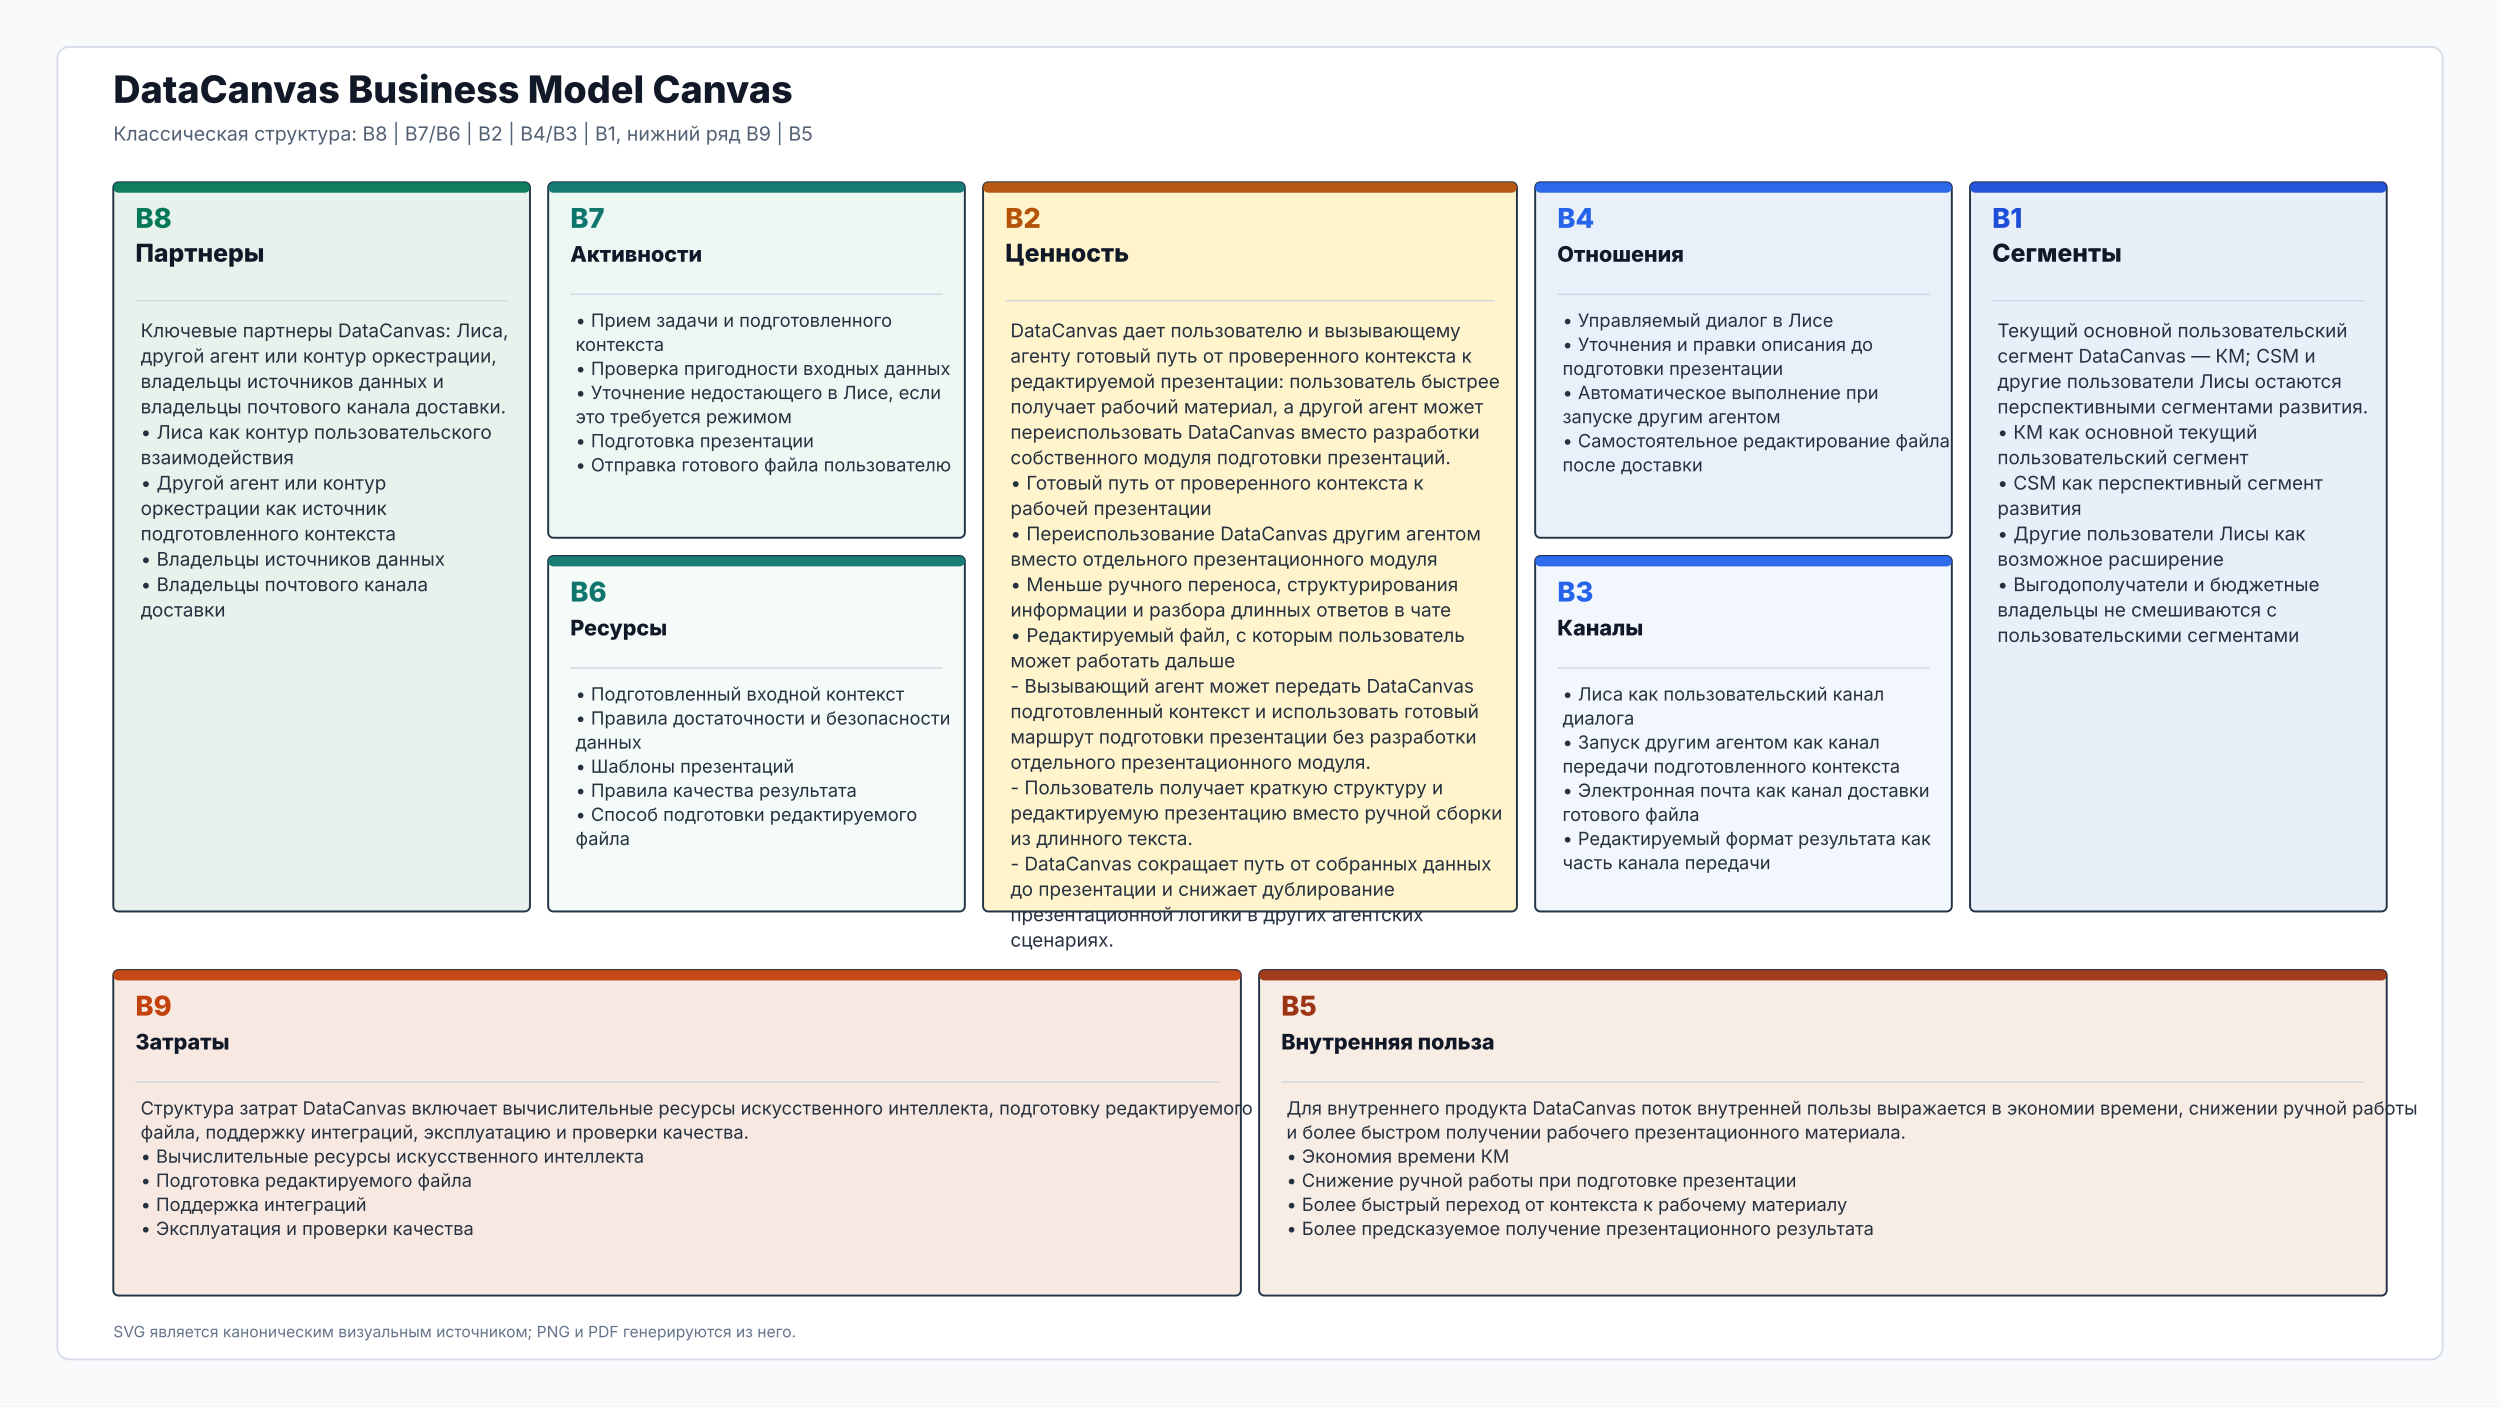
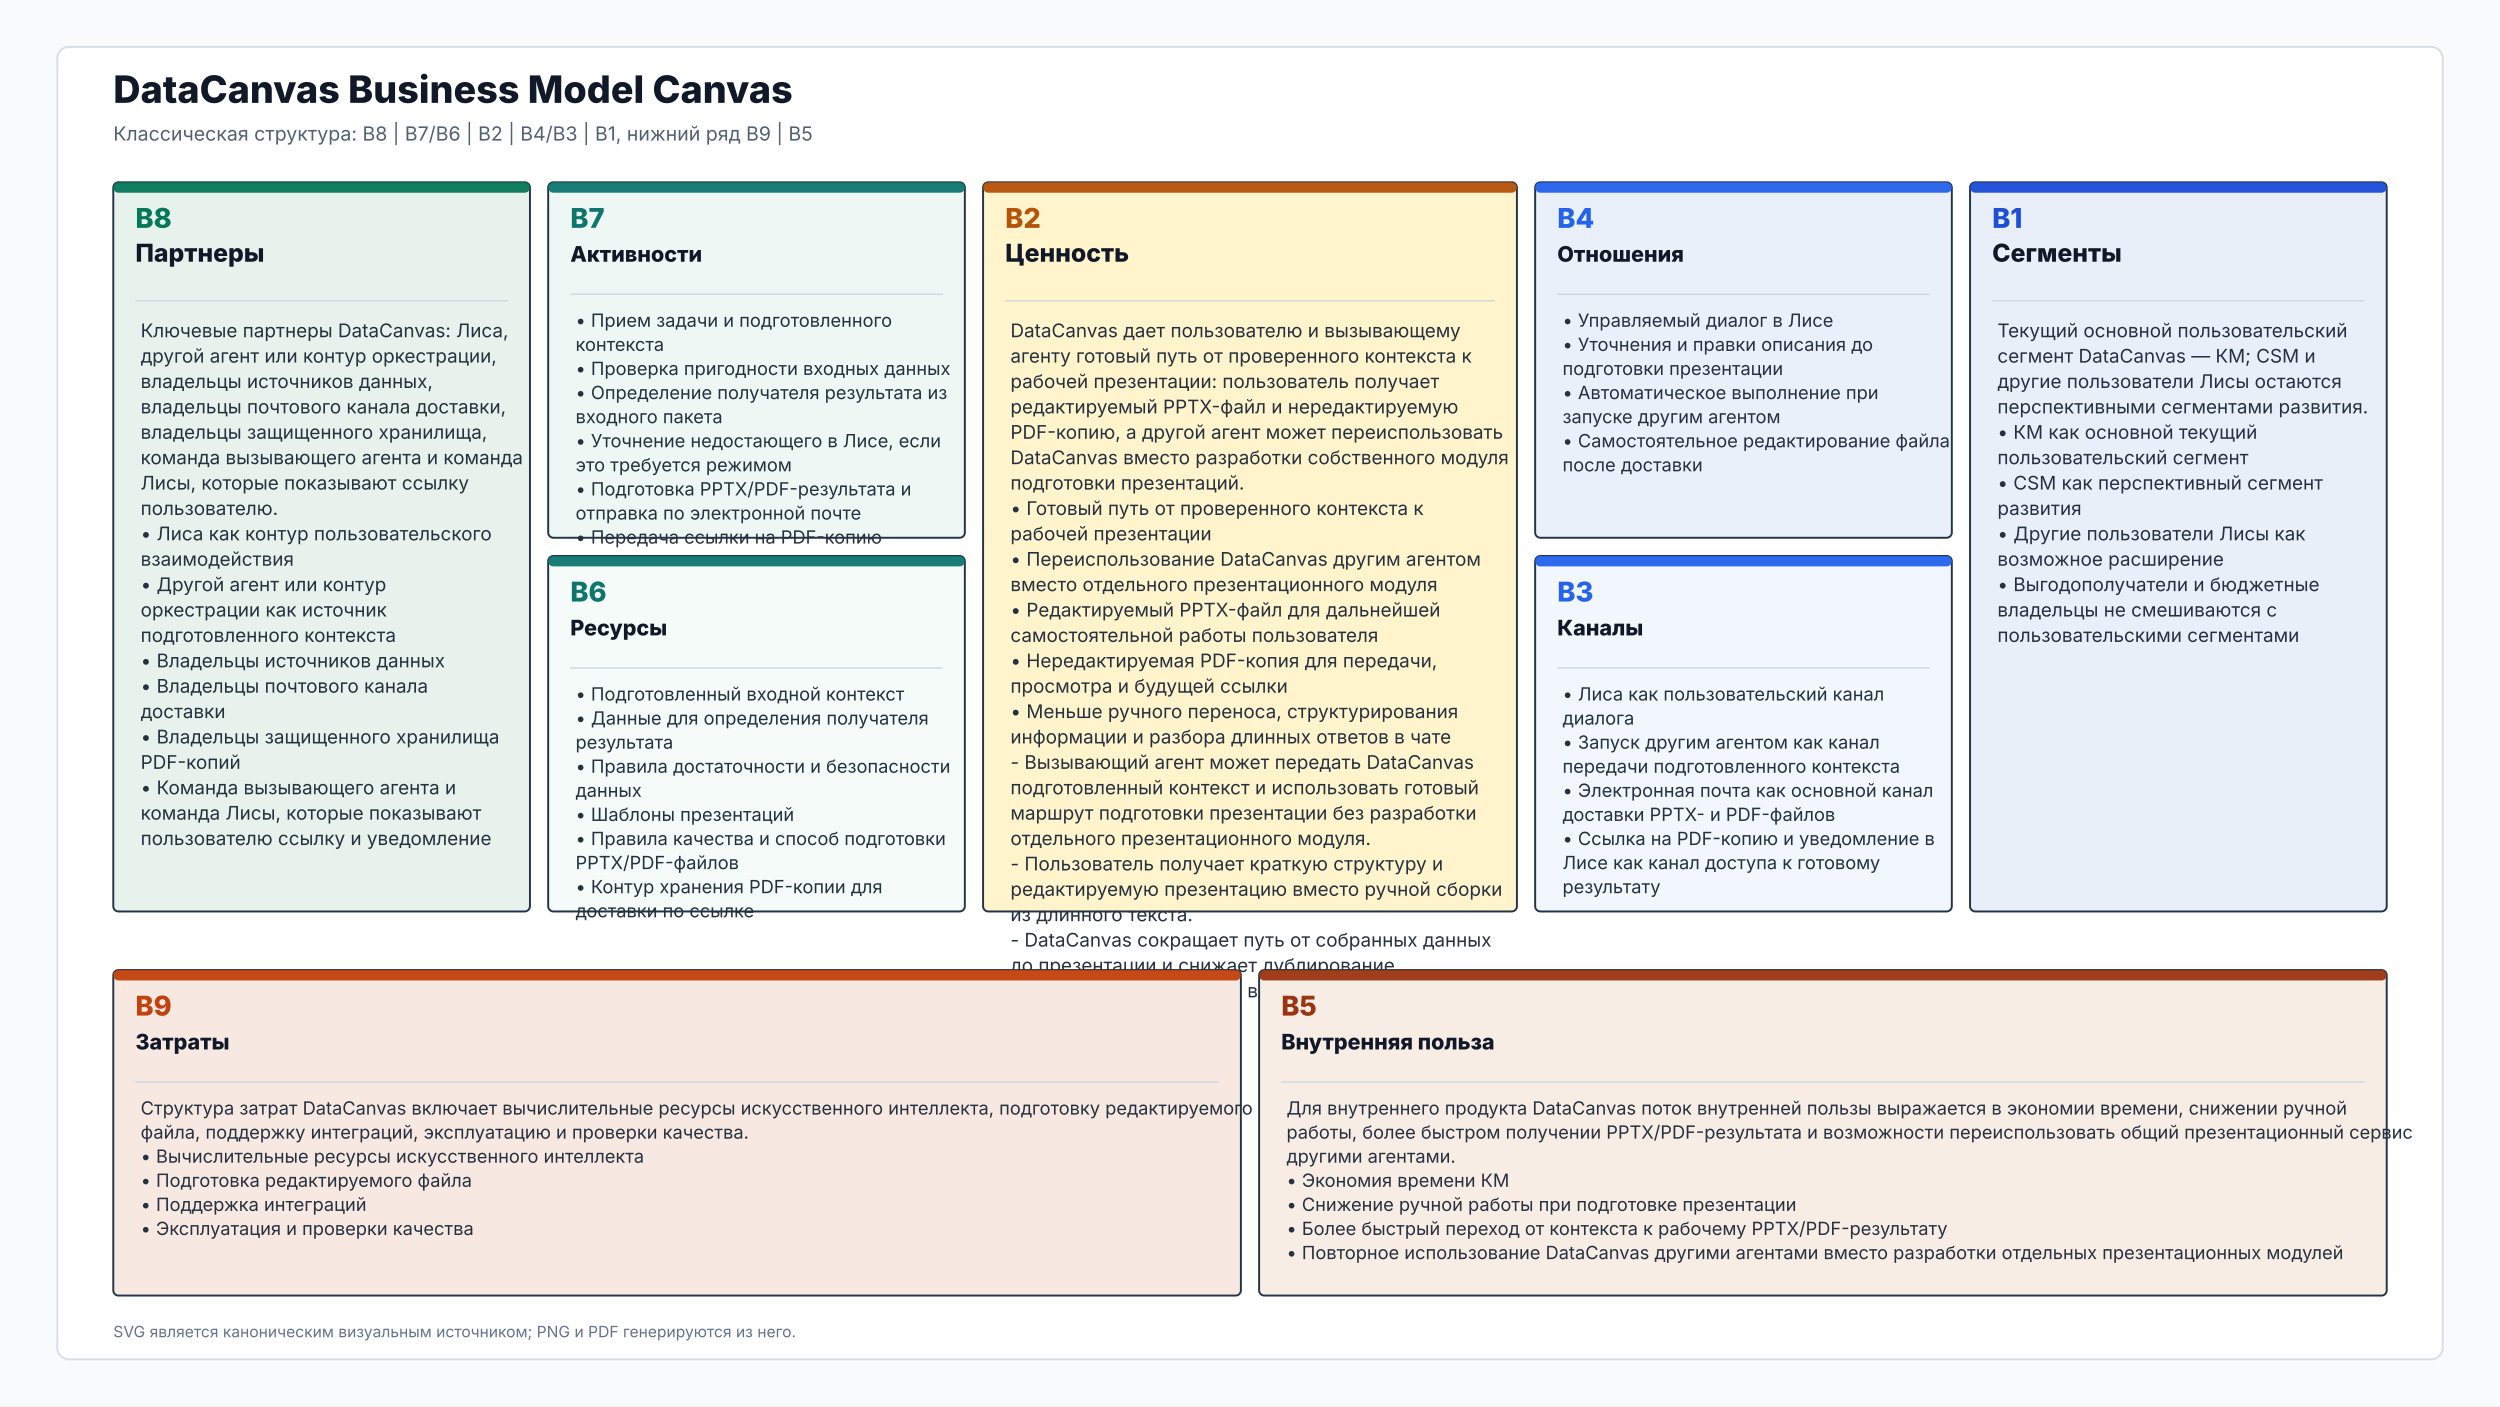
<svg xmlns="http://www.w3.org/2000/svg" data-role="bmc-root" role="img" width="3840" height="2160" viewBox="0 0 3840 2160">
  <rect data-role="bmc-background" width="3840" height="2160" fill="#f8fafc" />
  <rect x="88" y="72" width="3664" height="2016" rx="18" fill="#ffffff" stroke="#d7dee8" stroke-width="3" />
  <text data-role="bmc-title" x="174" y="158" font-family="Inter, Arial, sans-serif" font-size="58" font-weight="820" fill="#111827">DataCanvas Business Model Canvas</text>
  <text data-role="bmc-subtitle" x="174" y="216" font-family="Inter, Arial, sans-serif" font-size="30" font-weight="420" fill="#526174">Классическая структура: B8 | B7/B6 | B2 | B4/B3 | B1, нижний ряд B9 | B5</text>
  <g data-role="bmc-top-row">
    <g data-role="bmc-block" data-block="B8" data-layout-slot="top-left" transform="translate(174 280)">
      <rect width="640" height="1120" rx="8" fill="#e8f2ed" stroke="#243447" stroke-width="3" />
      <rect width="640" height="16" rx="8" fill="#047857" opacity="0.95" />
      <text data-role="bmc-block-number" x="34" y="70" font-family="Inter, Arial, sans-serif" font-size="42" font-weight="800" fill="#047857">B8</text>
      <text data-role="bmc-block-title" font-family="Inter, Arial, sans-serif" font-size="38" font-weight="760" fill="#111827">
        <tspan x="34" y="122">Партнеры</tspan>
      </text>
      <line x1="34" y1="182" x2="606" y2="182" stroke="#cbd5e1" stroke-width="2" />
      <text data-role="bmc-block-body" font-family="Inter, Arial, sans-serif" font-size="29" font-weight="400" fill="#26313f">
        <tspan x="42" y="238">Ключевые партнеры DataCanvas: Лиса,</tspan>
        <tspan x="42" y="277">другой агент или контур оркестрации,</tspan>
-         <tspan x="42" y="316">владельцы источников данных и</tspan>
-         <tspan x="42" y="355">владельцы почтового канала доставки.</tspan>
-         <tspan x="42" y="394">• Лиса как контур пользовательского</tspan>
-         <tspan x="42" y="433">взаимодействия</tspan>
-         <tspan x="42" y="472">• Другой агент или контур</tspan>
-         <tspan x="42" y="511">оркестрации как источник</tspan>
-         <tspan x="42" y="550">подготовленного контекста</tspan>
-         <tspan x="42" y="589">• Владельцы источников данных</tspan>
-         <tspan x="42" y="628">• Владельцы почтового канала</tspan>
-         <tspan x="42" y="667">доставки</tspan>
+         <tspan x="42" y="316">владельцы источников данных,</tspan>
+         <tspan x="42" y="355">владельцы почтового канала доставки,</tspan>
+         <tspan x="42" y="394">владельцы защищенного хранилища,</tspan>
+         <tspan x="42" y="433">команда вызывающего агента и команда</tspan>
+         <tspan x="42" y="472">Лисы, которые показывают ссылку</tspan>
+         <tspan x="42" y="511">пользователю.</tspan>
+         <tspan x="42" y="550">• Лиса как контур пользовательского</tspan>
+         <tspan x="42" y="589">взаимодействия</tspan>
+         <tspan x="42" y="628">• Другой агент или контур</tspan>
+         <tspan x="42" y="667">оркестрации как источник</tspan>
+         <tspan x="42" y="706">подготовленного контекста</tspan>
+         <tspan x="42" y="745">• Владельцы источников данных</tspan>
+         <tspan x="42" y="784">• Владельцы почтового канала</tspan>
+         <tspan x="42" y="823">доставки</tspan>
+         <tspan x="42" y="862">• Владельцы защищенного хранилища</tspan>
+         <tspan x="42" y="901">PDF-копий</tspan>
+         <tspan x="42" y="940">• Команда вызывающего агента и</tspan>
+         <tspan x="42" y="979">команда Лисы, которые показывают</tspan>
+         <tspan x="42" y="1018">пользователю ссылку и уведомление</tspan>
      </text>
    </g>
    <g data-role="bmc-block" data-block="B7" data-layout-slot="top-split-upper" transform="translate(842 280)">
      <rect width="640" height="546" rx="8" fill="#edf7f4" stroke="#243447" stroke-width="3" />
      <rect width="640" height="16" rx="8" fill="#0f766e" opacity="0.95" />
      <text data-role="bmc-block-number" x="34" y="70" font-family="Inter, Arial, sans-serif" font-size="42" font-weight="800" fill="#0f766e">B7</text>
      <text data-role="bmc-block-title" font-family="Inter, Arial, sans-serif" font-size="33" font-weight="760" fill="#111827">
        <tspan x="34" y="122">Активности</tspan>
      </text>
      <line x1="34" y1="172" x2="606" y2="172" stroke="#cbd5e1" stroke-width="2" />
      <text data-role="bmc-block-body" font-family="Inter, Arial, sans-serif" font-size="28" font-weight="400" fill="#26313f">
        <tspan x="42" y="222">• Прием задачи и подготовленного</tspan>
        <tspan x="42" y="259">контекста</tspan>
        <tspan x="42" y="296">• Проверка пригодности входных данных</tspan>
-         <tspan x="42" y="333">• Уточнение недостающего в Лисе, если</tspan>
-         <tspan x="42" y="370">это требуется режимом</tspan>
-         <tspan x="42" y="407">• Подготовка презентации</tspan>
-         <tspan x="42" y="444">• Отправка готового файла пользователю</tspan>
+         <tspan x="42" y="333">• Определение получателя результата из</tspan>
+         <tspan x="42" y="370">входного пакета</tspan>
+         <tspan x="42" y="407">• Уточнение недостающего в Лисе, если</tspan>
+         <tspan x="42" y="444">это требуется режимом</tspan>
+         <tspan x="42" y="481">• Подготовка PPTX/PDF-результата и</tspan>
+         <tspan x="42" y="518">отправка по электронной почте</tspan>
+         <tspan x="42" y="555">• Передача ссылки на PDF-копию</tspan>
+         <tspan x="42" y="592">вызывающему агенту для показа</tspan>
+         <tspan x="42" y="629">пользователю в Лисе</tspan>
      </text>
    </g>
    <g data-role="bmc-block" data-block="B6" data-layout-slot="top-split-lower" transform="translate(842 854)">
      <rect width="640" height="546" rx="8" fill="#f4fbf9" stroke="#243447" stroke-width="3" />
      <rect width="640" height="16" rx="8" fill="#0f766e" opacity="0.95" />
      <text data-role="bmc-block-number" x="34" y="70" font-family="Inter, Arial, sans-serif" font-size="42" font-weight="800" fill="#0f766e">B6</text>
      <text data-role="bmc-block-title" font-family="Inter, Arial, sans-serif" font-size="33" font-weight="760" fill="#111827">
        <tspan x="34" y="122">Ресурсы</tspan>
      </text>
      <line x1="34" y1="172" x2="606" y2="172" stroke="#cbd5e1" stroke-width="2" />
      <text data-role="bmc-block-body" font-family="Inter, Arial, sans-serif" font-size="28" font-weight="400" fill="#26313f">
        <tspan x="42" y="222">• Подготовленный входной контекст</tspan>
-         <tspan x="42" y="259">• Правила достаточности и безопасности</tspan>
-         <tspan x="42" y="296">данных</tspan>
-         <tspan x="42" y="333">• Шаблоны презентаций</tspan>
-         <tspan x="42" y="370">• Правила качества результата</tspan>
-         <tspan x="42" y="407">• Способ подготовки редактируемого</tspan>
-         <tspan x="42" y="444">файла</tspan>
+         <tspan x="42" y="259">• Данные для определения получателя</tspan>
+         <tspan x="42" y="296">результата</tspan>
+         <tspan x="42" y="333">• Правила достаточности и безопасности</tspan>
+         <tspan x="42" y="370">данных</tspan>
+         <tspan x="42" y="407">• Шаблоны презентаций</tspan>
+         <tspan x="42" y="444">• Правила качества и способ подготовки</tspan>
+         <tspan x="42" y="481">PPTX/PDF-файлов</tspan>
+         <tspan x="42" y="518">• Контур хранения PDF-копии для</tspan>
+         <tspan x="42" y="555">доставки по ссылке</tspan>
      </text>
    </g>
    <g data-role="bmc-block" data-block="B2" data-layout-slot="top-center" transform="translate(1510 280)">
      <rect width="820" height="1120" rx="8" fill="#fff4cc" stroke="#243447" stroke-width="3" />
      <rect width="820" height="16" rx="8" fill="#b45309" opacity="0.95" />
      <text data-role="bmc-block-number" x="34" y="70" font-family="Inter, Arial, sans-serif" font-size="42" font-weight="800" fill="#b45309">B2</text>
      <text data-role="bmc-block-title" font-family="Inter, Arial, sans-serif" font-size="38" font-weight="760" fill="#111827">
        <tspan x="34" y="122">Ценность</tspan>
      </text>
      <line x1="34" y1="182" x2="786" y2="182" stroke="#cbd5e1" stroke-width="2" />
      <text data-role="bmc-block-body" font-family="Inter, Arial, sans-serif" font-size="29" font-weight="400" fill="#26313f">
        <tspan x="42" y="238">DataCanvas дает пользователю и вызывающему</tspan>
        <tspan x="42" y="277">агенту готовый путь от проверенного контекста к</tspan>
-         <tspan x="42" y="316">редактируемой презентации: пользователь быстрее</tspan>
-         <tspan x="42" y="355">получает рабочий материал, а другой агент может</tspan>
-         <tspan x="42" y="394">переиспользовать DataCanvas вместо разработки</tspan>
-         <tspan x="42" y="433">собственного модуля подготовки презентаций.</tspan>
-         <tspan x="42" y="472">• Готовый путь от проверенного контекста к</tspan>
-         <tspan x="42" y="511">рабочей презентации</tspan>
-         <tspan x="42" y="550">• Переиспользование DataCanvas другим агентом</tspan>
-         <tspan x="42" y="589">вместо отдельного презентационного модуля</tspan>
-         <tspan x="42" y="628">• Меньше ручного переноса, структурирования</tspan>
-         <tspan x="42" y="667">информации и разбора длинных ответов в чате</tspan>
-         <tspan x="42" y="706">• Редактируемый файл, с которым пользователь</tspan>
-         <tspan x="42" y="745">может работать дальше</tspan>
-         <tspan x="42" y="784">- Вызывающий агент может передать DataCanvas</tspan>
-         <tspan x="42" y="823">подготовленный контекст и использовать готовый</tspan>
-         <tspan x="42" y="862">маршрут подготовки презентации без разработки</tspan>
-         <tspan x="42" y="901">отдельного презентационного модуля.</tspan>
-         <tspan x="42" y="940">- Пользователь получает краткую структуру и</tspan>
-         <tspan x="42" y="979">редактируемую презентацию вместо ручной сборки</tspan>
-         <tspan x="42" y="1018">из длинного текста.</tspan>
-         <tspan x="42" y="1057">- DataCanvas сокращает путь от собранных данных</tspan>
-         <tspan x="42" y="1096">до презентации и снижает дублирование</tspan>
-         <tspan x="42" y="1135">презентационной логики в других агентских</tspan>
-         <tspan x="42" y="1174">сценариях.</tspan>
+         <tspan x="42" y="316">рабочей презентации: пользователь получает</tspan>
+         <tspan x="42" y="355">редактируемый PPTX-файл и нередактируемую</tspan>
+         <tspan x="42" y="394">PDF-копию, а другой агент может переиспользовать</tspan>
+         <tspan x="42" y="433">DataCanvas вместо разработки собственного модуля</tspan>
+         <tspan x="42" y="472">подготовки презентаций.</tspan>
+         <tspan x="42" y="511">• Готовый путь от проверенного контекста к</tspan>
+         <tspan x="42" y="550">рабочей презентации</tspan>
+         <tspan x="42" y="589">• Переиспользование DataCanvas другим агентом</tspan>
+         <tspan x="42" y="628">вместо отдельного презентационного модуля</tspan>
+         <tspan x="42" y="667">• Редактируемый PPTX-файл для дальнейшей</tspan>
+         <tspan x="42" y="706">самостоятельной работы пользователя</tspan>
+         <tspan x="42" y="745">• Нередактируемая PDF-копия для передачи,</tspan>
+         <tspan x="42" y="784">просмотра и будущей ссылки</tspan>
+         <tspan x="42" y="823">• Меньше ручного переноса, структурирования</tspan>
+         <tspan x="42" y="862">информации и разбора длинных ответов в чате</tspan>
+         <tspan x="42" y="901">- Вызывающий агент может передать DataCanvas</tspan>
+         <tspan x="42" y="940">подготовленный контекст и использовать готовый</tspan>
+         <tspan x="42" y="979">маршрут подготовки презентации без разработки</tspan>
+         <tspan x="42" y="1018">отдельного презентационного модуля.</tspan>
+         <tspan x="42" y="1057">- Пользователь получает краткую структуру и</tspan>
+         <tspan x="42" y="1096">редактируемую презентацию вместо ручной сборки</tspan>
+         <tspan x="42" y="1135">из длинного текста.</tspan>
+         <tspan x="42" y="1174">- DataCanvas сокращает путь от собранных данных</tspan>
+         <tspan x="42" y="1213">до презентации и снижает дублирование</tspan>
+         <tspan x="42" y="1252">презентационной логики в других агентских</tspan>
+         <tspan x="42" y="1291">сценариях.</tspan>
      </text>
    </g>
    <g data-role="bmc-block" data-block="B4" data-layout-slot="top-split-upper" transform="translate(2358 280)">
      <rect width="640" height="546" rx="8" fill="#eaf0fa" stroke="#243447" stroke-width="3" />
      <rect width="640" height="16" rx="8" fill="#2563eb" opacity="0.95" />
      <text data-role="bmc-block-number" x="34" y="70" font-family="Inter, Arial, sans-serif" font-size="42" font-weight="800" fill="#2563eb">B4</text>
      <text data-role="bmc-block-title" font-family="Inter, Arial, sans-serif" font-size="33" font-weight="760" fill="#111827">
        <tspan x="34" y="122">Отношения</tspan>
      </text>
      <line x1="34" y1="172" x2="606" y2="172" stroke="#cbd5e1" stroke-width="2" />
      <text data-role="bmc-block-body" font-family="Inter, Arial, sans-serif" font-size="28" font-weight="400" fill="#26313f">
        <tspan x="42" y="222">• Управляемый диалог в Лисе</tspan>
        <tspan x="42" y="259">• Уточнения и правки описания до</tspan>
        <tspan x="42" y="296">подготовки презентации</tspan>
        <tspan x="42" y="333">• Автоматическое выполнение при</tspan>
        <tspan x="42" y="370">запуске другим агентом</tspan>
        <tspan x="42" y="407">• Самостоятельное редактирование файла</tspan>
        <tspan x="42" y="444">после доставки</tspan>
      </text>
    </g>
    <g data-role="bmc-block" data-block="B3" data-layout-slot="top-split-lower" transform="translate(2358 854)">
      <rect width="640" height="546" rx="8" fill="#f2f6fd" stroke="#243447" stroke-width="3" />
      <rect width="640" height="16" rx="8" fill="#2563eb" opacity="0.95" />
      <text data-role="bmc-block-number" x="34" y="70" font-family="Inter, Arial, sans-serif" font-size="42" font-weight="800" fill="#2563eb">B3</text>
      <text data-role="bmc-block-title" font-family="Inter, Arial, sans-serif" font-size="33" font-weight="760" fill="#111827">
        <tspan x="34" y="122">Каналы</tspan>
      </text>
      <line x1="34" y1="172" x2="606" y2="172" stroke="#cbd5e1" stroke-width="2" />
      <text data-role="bmc-block-body" font-family="Inter, Arial, sans-serif" font-size="28" font-weight="400" fill="#26313f">
        <tspan x="42" y="222">• Лиса как пользовательский канал</tspan>
        <tspan x="42" y="259">диалога</tspan>
        <tspan x="42" y="296">• Запуск другим агентом как канал</tspan>
        <tspan x="42" y="333">передачи подготовленного контекста</tspan>
-         <tspan x="42" y="370">• Электронная почта как канал доставки</tspan>
-         <tspan x="42" y="407">готового файла</tspan>
-         <tspan x="42" y="444">• Редактируемый формат результата как</tspan>
-         <tspan x="42" y="481">часть канала передачи</tspan>
+         <tspan x="42" y="370">• Электронная почта как основной канал</tspan>
+         <tspan x="42" y="407">доставки PPTX- и PDF-файлов</tspan>
+         <tspan x="42" y="444">• Ссылка на PDF-копию и уведомление в</tspan>
+         <tspan x="42" y="481">Лисе как канал доступа к готовому</tspan>
+         <tspan x="42" y="518">результату</tspan>
      </text>
    </g>
    <g data-role="bmc-block" data-block="B1" data-layout-slot="top-right" transform="translate(3026 280)">
      <rect width="640" height="1120" rx="8" fill="#e9eff9" stroke="#243447" stroke-width="3" />
      <rect width="640" height="16" rx="8" fill="#1d4ed8" opacity="0.95" />
      <text data-role="bmc-block-number" x="34" y="70" font-family="Inter, Arial, sans-serif" font-size="42" font-weight="800" fill="#1d4ed8">B1</text>
      <text data-role="bmc-block-title" font-family="Inter, Arial, sans-serif" font-size="38" font-weight="760" fill="#111827">
        <tspan x="34" y="122">Сегменты</tspan>
      </text>
      <line x1="34" y1="182" x2="606" y2="182" stroke="#cbd5e1" stroke-width="2" />
      <text data-role="bmc-block-body" font-family="Inter, Arial, sans-serif" font-size="29" font-weight="400" fill="#26313f">
        <tspan x="42" y="238">Текущий основной пользовательский</tspan>
        <tspan x="42" y="277">сегмент DataCanvas — КМ; CSM и</tspan>
        <tspan x="42" y="316">другие пользователи Лисы остаются</tspan>
        <tspan x="42" y="355">перспективными сегментами развития.</tspan>
        <tspan x="42" y="394">• КМ как основной текущий</tspan>
        <tspan x="42" y="433">пользовательский сегмент</tspan>
        <tspan x="42" y="472">• CSM как перспективный сегмент</tspan>
        <tspan x="42" y="511">развития</tspan>
        <tspan x="42" y="550">• Другие пользователи Лисы как</tspan>
        <tspan x="42" y="589">возможное расширение</tspan>
        <tspan x="42" y="628">• Выгодополучатели и бюджетные</tspan>
        <tspan x="42" y="667">владельцы не смешиваются с</tspan>
        <tspan x="42" y="706">пользовательскими сегментами</tspan>
      </text>
    </g>
  </g>
  <g data-role="bmc-bottom-row">
    <g data-role="bmc-block" data-block="B9" data-layout-slot="bottom-left" data-extra-role="bmc-cost-row" transform="translate(174 1490)">
      <rect width="1732" height="500" rx="8" fill="#f7e9e2" stroke="#243447" stroke-width="3" />
      <rect width="1732" height="16" rx="8" fill="#c2410c" opacity="0.95" />
      <text data-role="bmc-block-number" x="34" y="70" font-family="Inter, Arial, sans-serif" font-size="42" font-weight="800" fill="#c2410c">B9</text>
      <text data-role="bmc-block-title" font-family="Inter, Arial, sans-serif" font-size="33" font-weight="760" fill="#111827">
        <tspan x="34" y="122">Затраты</tspan>
      </text>
      <line x1="34" y1="172" x2="1698" y2="172" stroke="#cbd5e1" stroke-width="2" />
      <text data-role="bmc-block-body" font-family="Inter, Arial, sans-serif" font-size="28" font-weight="400" fill="#26313f">
        <tspan x="42" y="222">Структура затрат DataCanvas включает вычислительные ресурсы искусственного интеллекта, подготовку редактируемого</tspan>
        <tspan x="42" y="259">файла, поддержку интеграций, эксплуатацию и проверки качества.</tspan>
        <tspan x="42" y="296">• Вычислительные ресурсы искусственного интеллекта</tspan>
        <tspan x="42" y="333">• Подготовка редактируемого файла</tspan>
        <tspan x="42" y="370">• Поддержка интеграций</tspan>
        <tspan x="42" y="407">• Эксплуатация и проверки качества</tspan>
      </text>
    </g>
    <g data-role="bmc-block" data-block="B5" data-layout-slot="bottom-right" data-extra-role="bmc-value-stream-row" transform="translate(1934 1490)">
      <rect width="1732" height="500" rx="8" fill="#f8ede5" stroke="#243447" stroke-width="3" />
      <rect width="1732" height="16" rx="8" fill="#9a3412" opacity="0.95" />
      <text data-role="bmc-block-number" x="34" y="70" font-family="Inter, Arial, sans-serif" font-size="42" font-weight="800" fill="#9a3412">B5</text>
      <text data-role="bmc-block-title" font-family="Inter, Arial, sans-serif" font-size="33" font-weight="760" fill="#111827">
        <tspan x="34" y="122">Внутренняя польза</tspan>
      </text>
      <line x1="34" y1="172" x2="1698" y2="172" stroke="#cbd5e1" stroke-width="2" />
      <text data-role="bmc-block-body" font-family="Inter, Arial, sans-serif" font-size="28" font-weight="400" fill="#26313f">
-         <tspan x="42" y="222">Для внутреннего продукта DataCanvas поток внутренней пользы выражается в экономии времени, снижении ручной работы</tspan>
-         <tspan x="42" y="259">и более быстром получении рабочего презентационного материала.</tspan>
-         <tspan x="42" y="296">• Экономия времени КМ</tspan>
-         <tspan x="42" y="333">• Снижение ручной работы при подготовке презентации</tspan>
-         <tspan x="42" y="370">• Более быстрый переход от контекста к рабочему материалу</tspan>
-         <tspan x="42" y="407">• Более предсказуемое получение презентационного результата</tspan>
+         <tspan x="42" y="222">Для внутреннего продукта DataCanvas поток внутренней пользы выражается в экономии времени, снижении ручной</tspan>
+         <tspan x="42" y="259">работы, более быстром получении PPTX/PDF-результата и возможности переиспользовать общий презентационный сервис</tspan>
+         <tspan x="42" y="296">другими агентами.</tspan>
+         <tspan x="42" y="333">• Экономия времени КМ</tspan>
+         <tspan x="42" y="370">• Снижение ручной работы при подготовке презентации</tspan>
+         <tspan x="42" y="407">• Более быстрый переход от контекста к рабочему PPTX/PDF-результату</tspan>
+         <tspan x="42" y="444">• Повторное использование DataCanvas другими агентами вместо разработки отдельных презентационных модулей</tspan>
      </text>
    </g>
  </g>
  <text data-role="bmc-footer" x="174" y="2054" font-family="Inter, Arial, sans-serif" font-size="24" fill="#64748b">SVG является каноническим визуальным источником; PNG и PDF генерируются из него.</text>
</svg>
